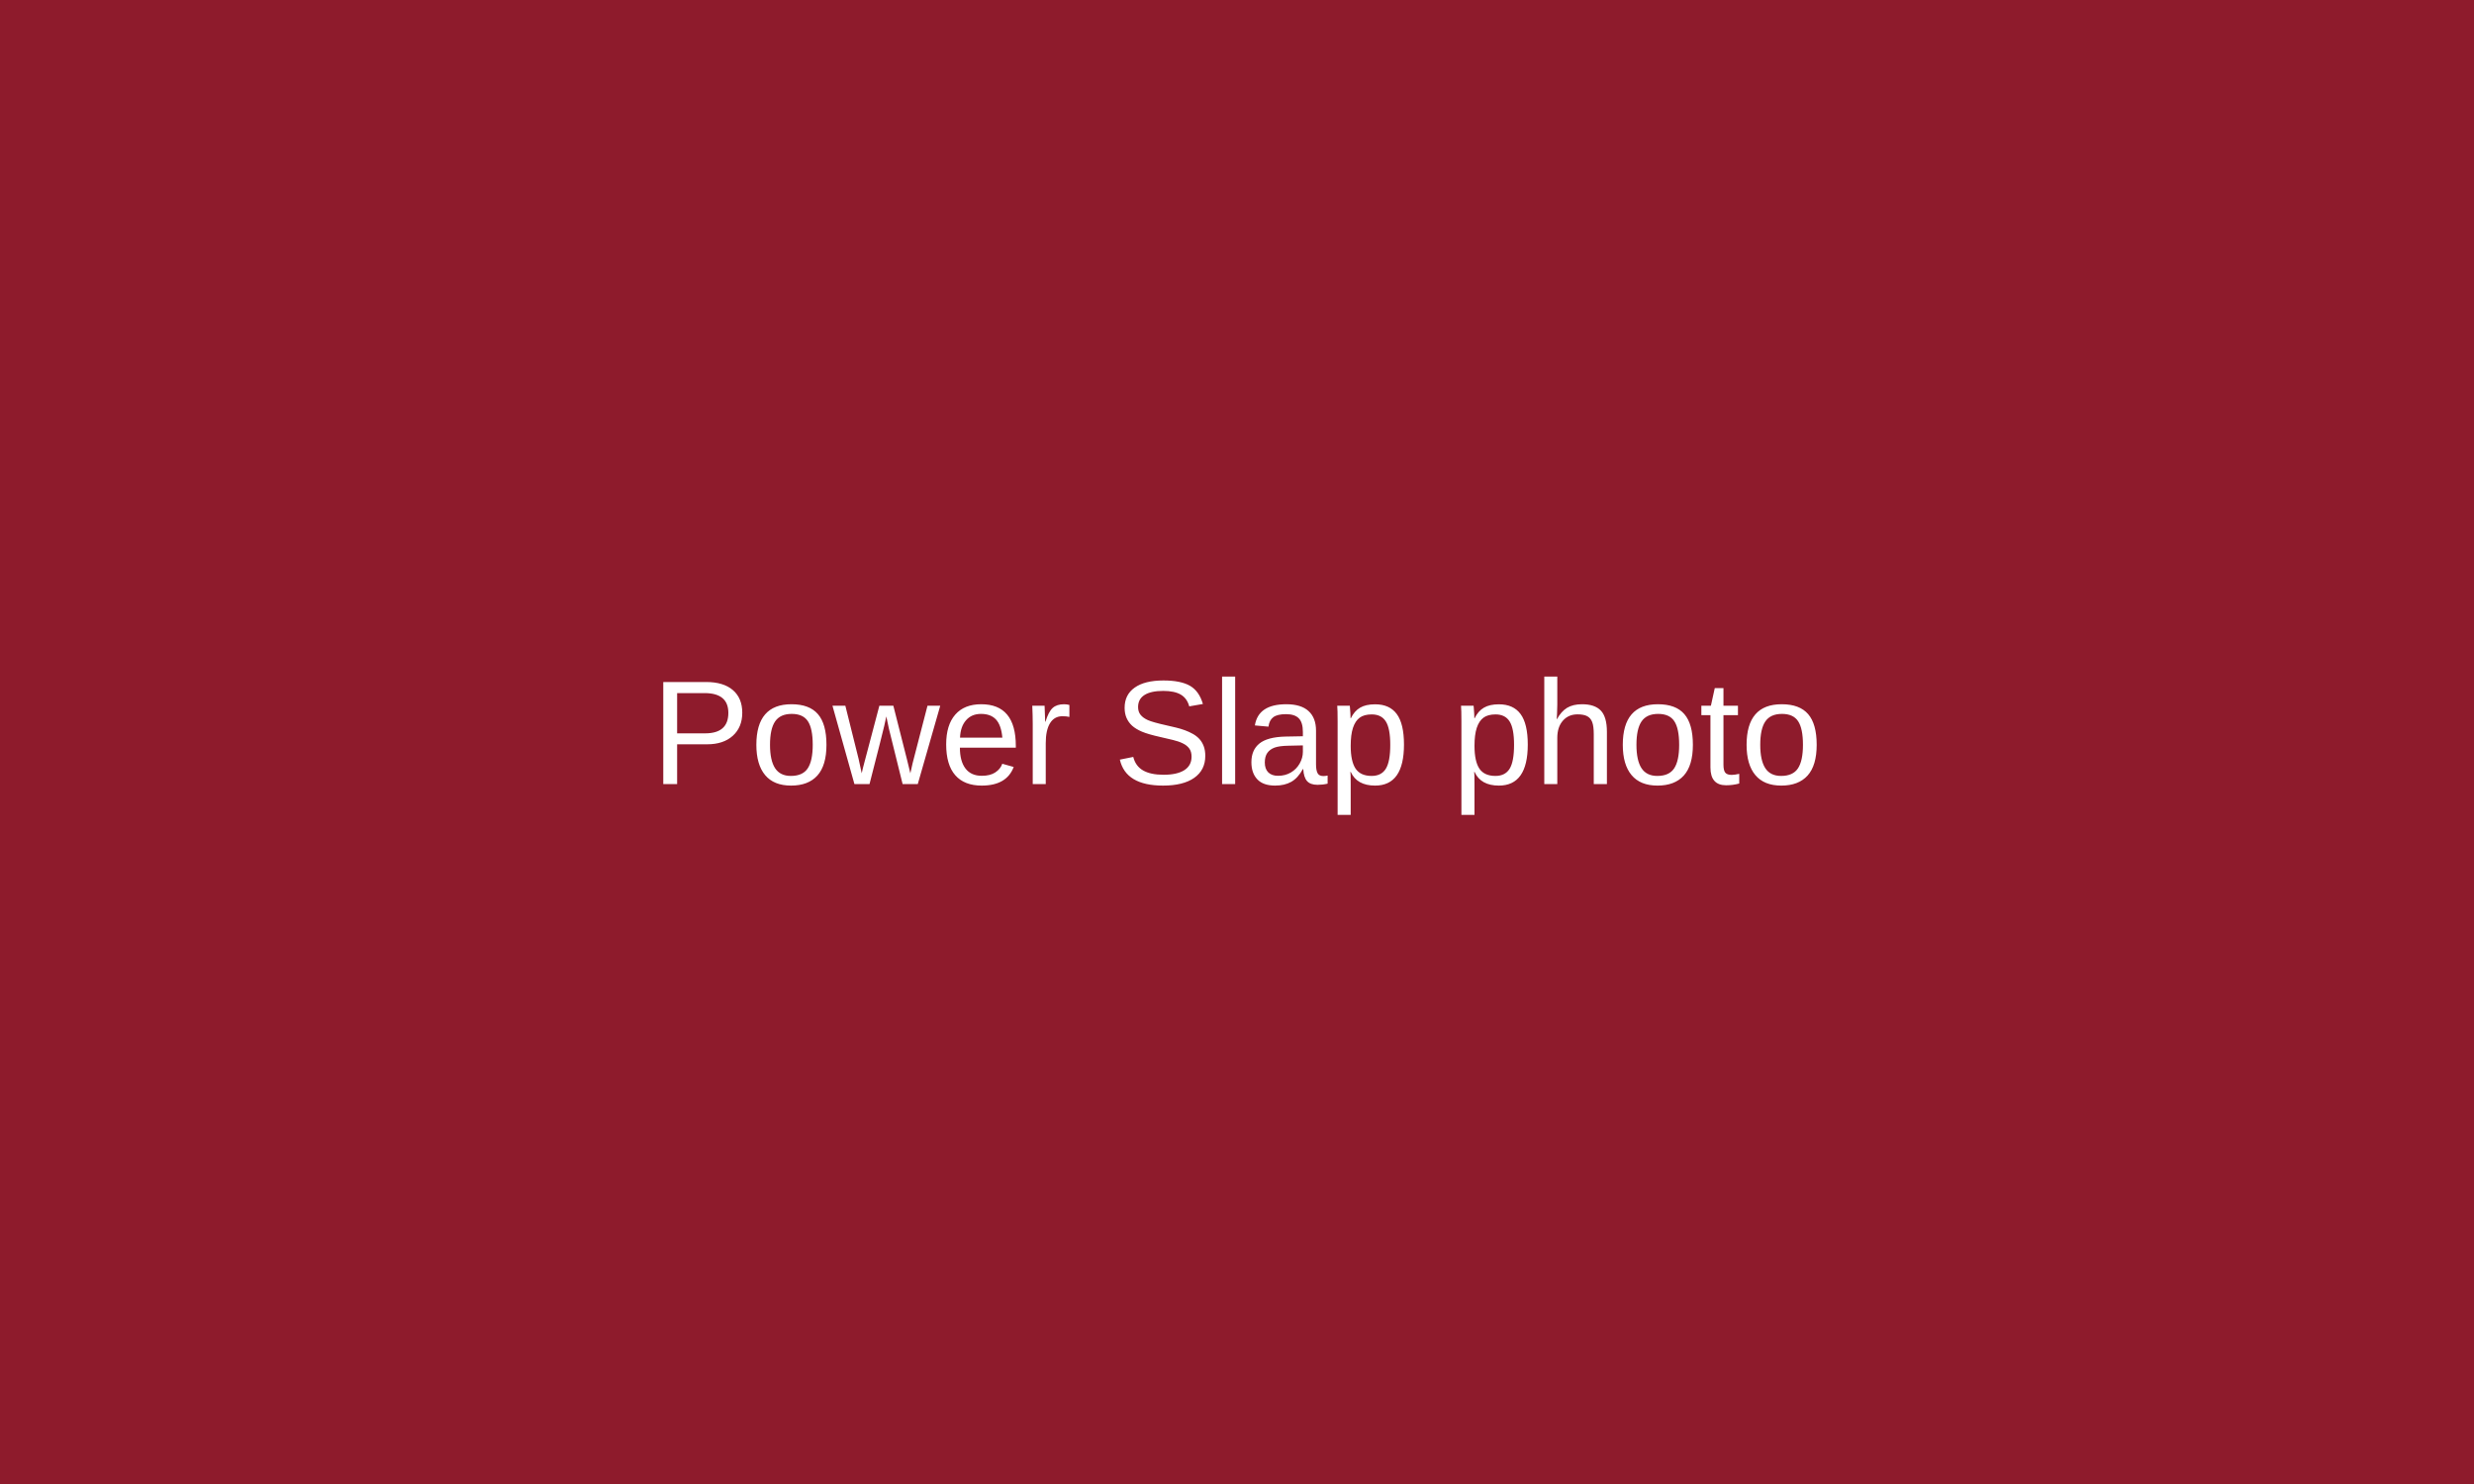
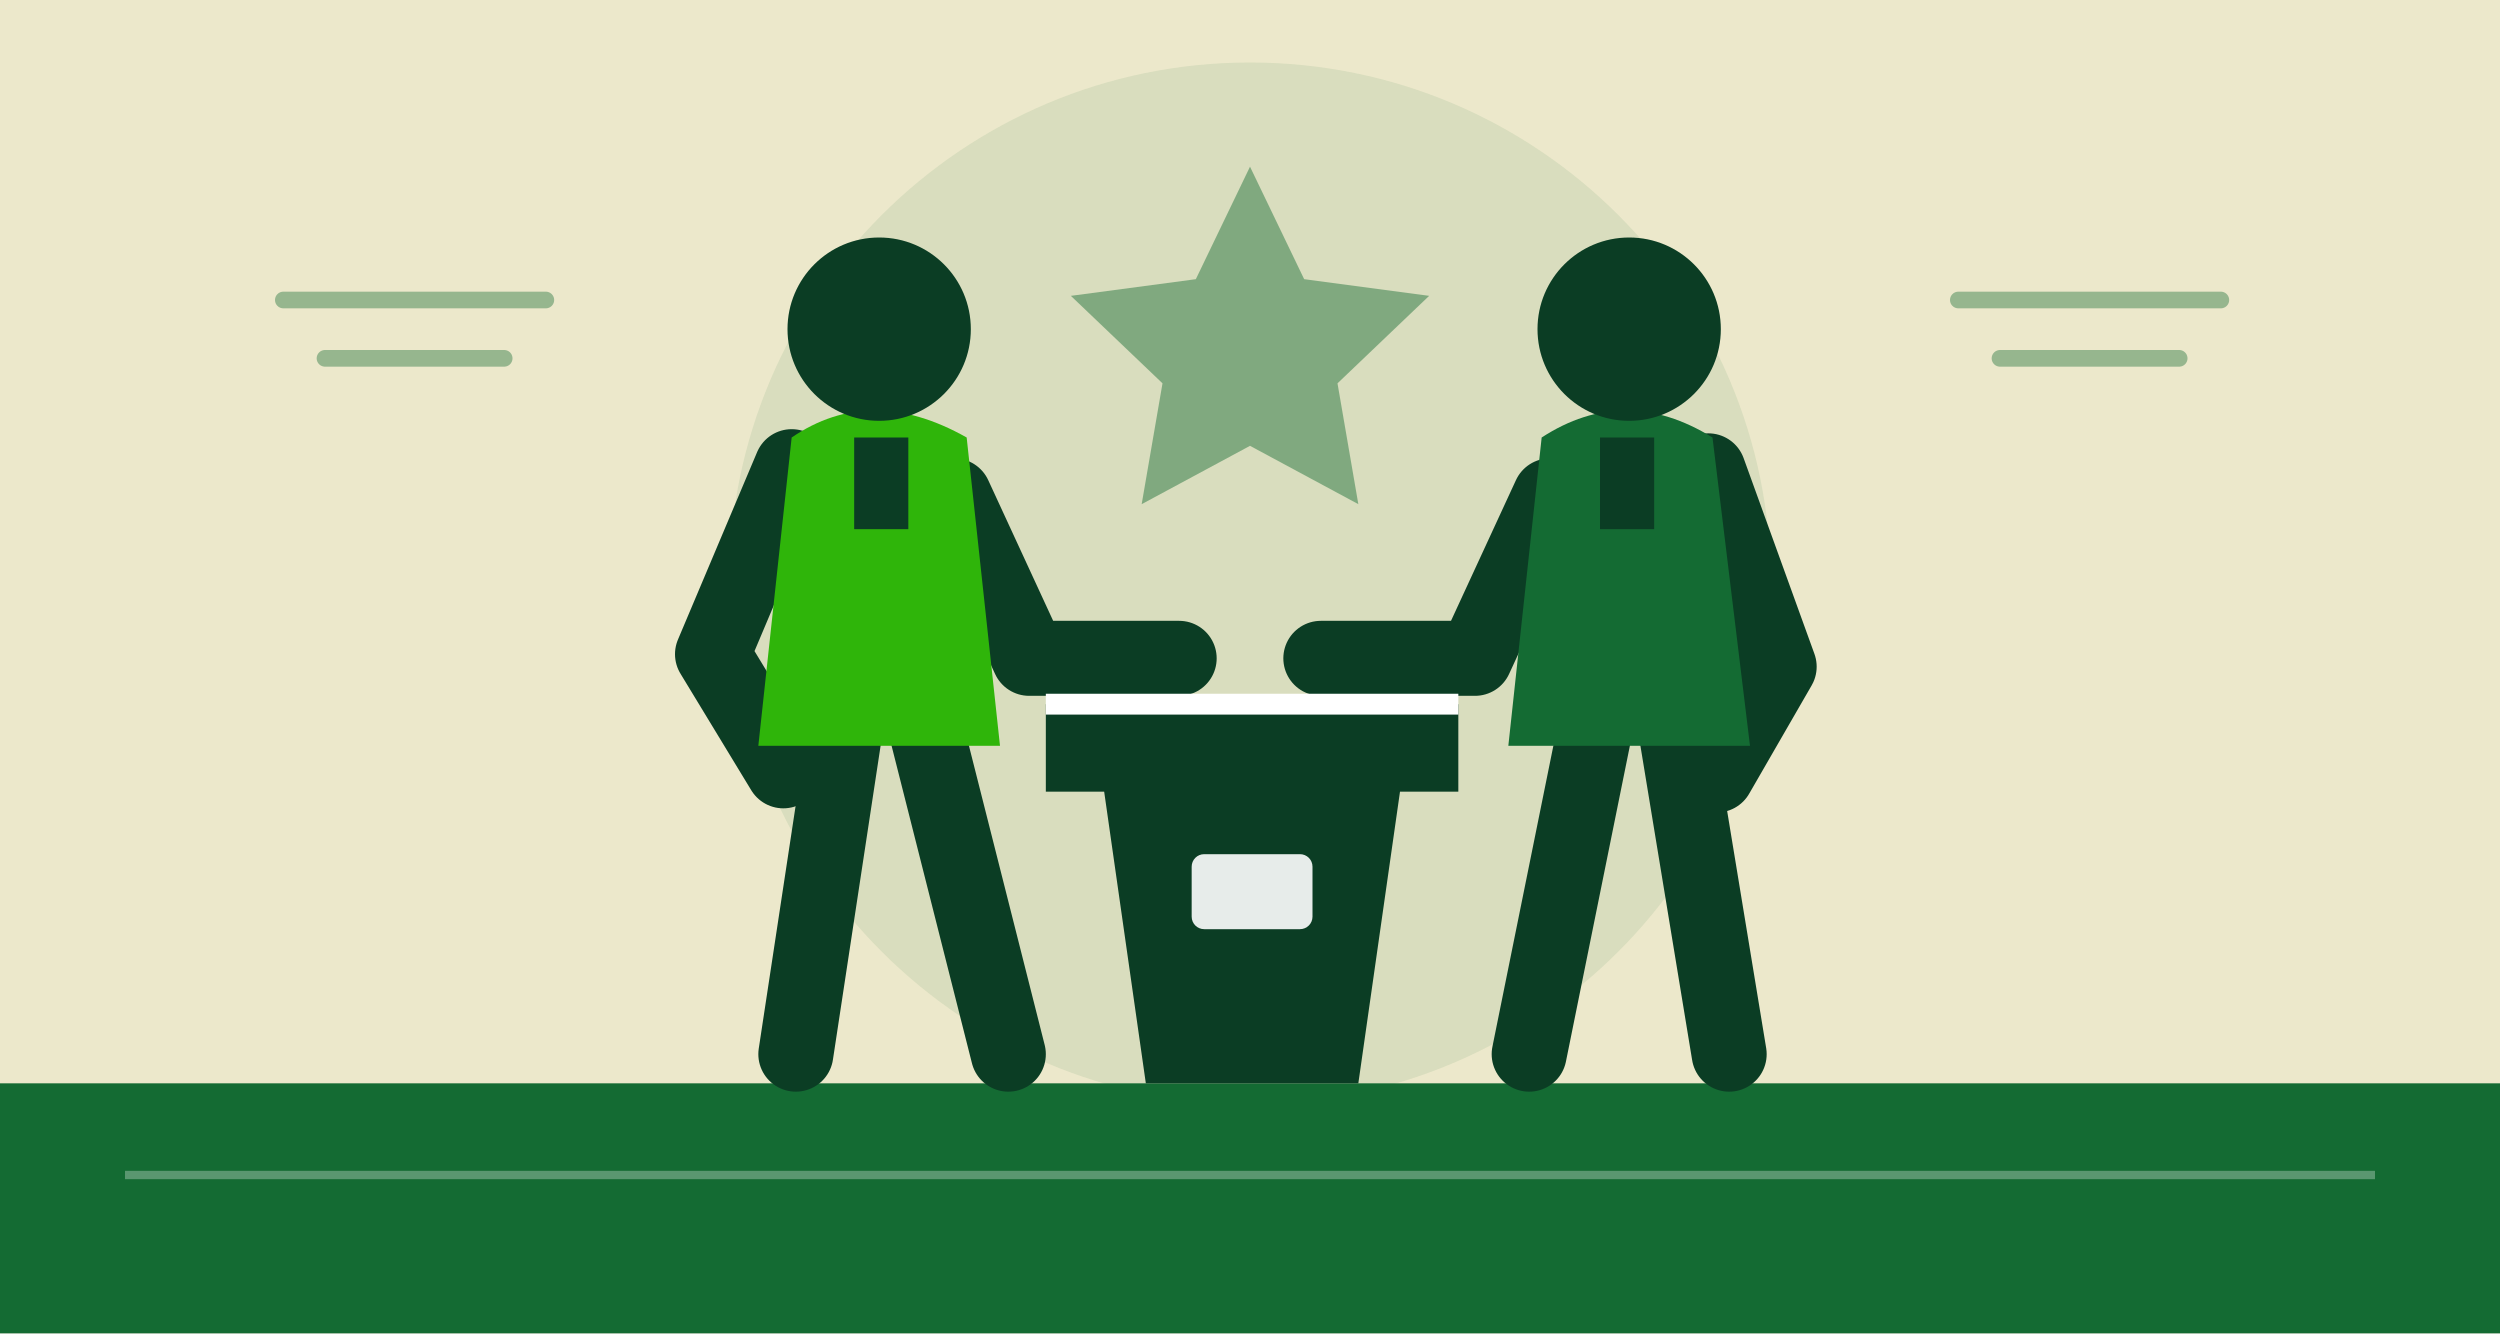
- <svg xmlns="http://www.w3.org/2000/svg" width="600" height="360" viewBox="0 0 600 360">
-   <rect width="600" height="360" fill="#8e1b2c" />
-   <text x="50%" y="50%" fill="#ffffff" font-family="Arial, sans-serif" font-size="36" text-anchor="middle" dominant-baseline="middle">Power Slap photo</text>
+ <svg xmlns="http://www.w3.org/2000/svg" width="600" height="320" viewBox="0 0 600 320" role="img" aria-labelledby="slap-title slap-desc">
+   <rect width="600" height="320" fill="#ece8cb" />
+   <circle cx="300" cy="140" r="125" fill="#146b33" opacity=".09" />
+   <path d="M0 260h600v60H0z" fill="#146b33" />
+   <path d="M30 282h540" stroke="#ffffff" stroke-width="2" opacity=".3" />
+   <path d="M300 40l13 27 30 4-22 21 5 29-26-14-26 14 5-29-22-21 30-4z" fill="#146b33" opacity=".45" />
+   <g stroke="#0b3d24" stroke-width="18" stroke-linecap="round" stroke-linejoin="round" fill="none">
+     <path d="M203 174l-12 79M222 174l20 79M383 174l-16 79M402 174l13 79" />
+     <path d="M190 112l-19 45 17 28M229 119l18 39h36M372 119l-18 39h-37M410 113l17 47-15 26" />
+   </g>
+   <path d="M190 105q19-13 42 0l8 74h-58z" fill="#2fb50a" />
+   <path d="M370 105q20-13 41 0l9 74h-58z" fill="#146b33" />
+   <path d="M205 105v22h13v-22M384 105v22h13v-22" fill="#0b3d24" />
+   <circle cx="211" cy="79" r="22" fill="#0b3d24" />
+   <circle cx="391" cy="79" r="22" fill="#0b3d24" />
+   <path d="M251 169h99v21h-99zM265 190h71l-10 70h-51z" fill="#0b3d24" />
+   <path d="M251 169h99" stroke="#ffffff" stroke-width="5" />
+   <rect x="286" y="205" width="29" height="18" rx="3" fill="#ffffff" opacity=".9" />
+   <path d="M68 72h63M78 86h43M470 72h63M480 86h43" stroke="#146b33" stroke-width="4" stroke-linecap="round" opacity=".4" />
</svg>
